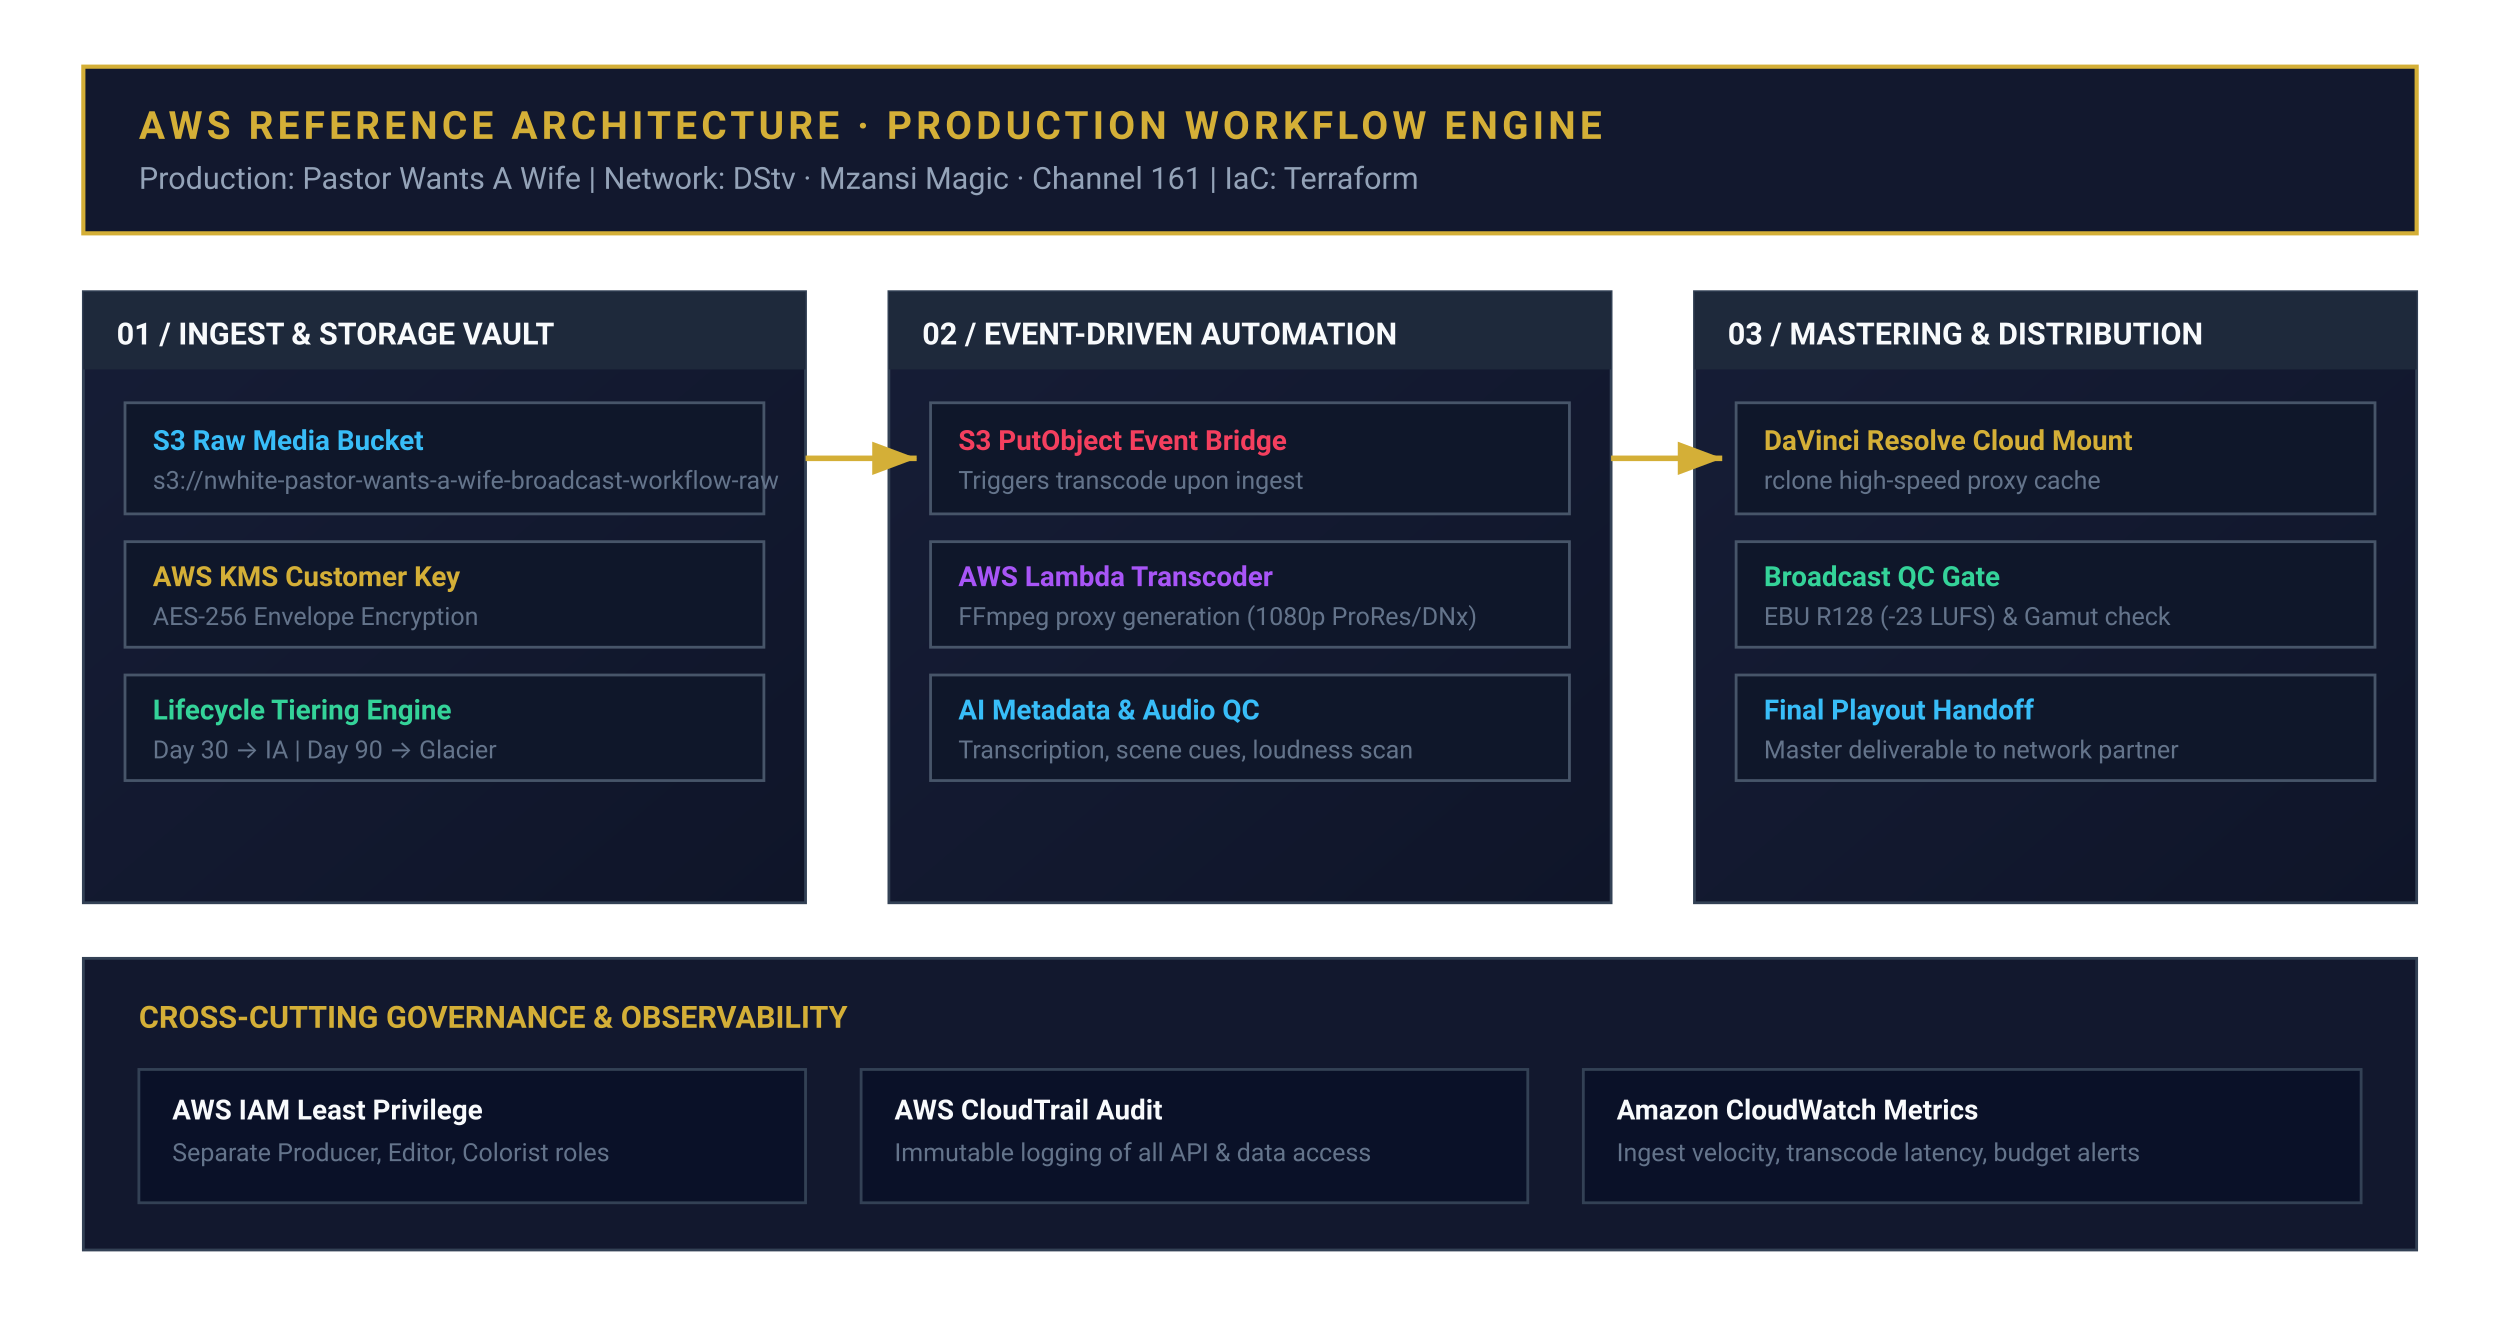
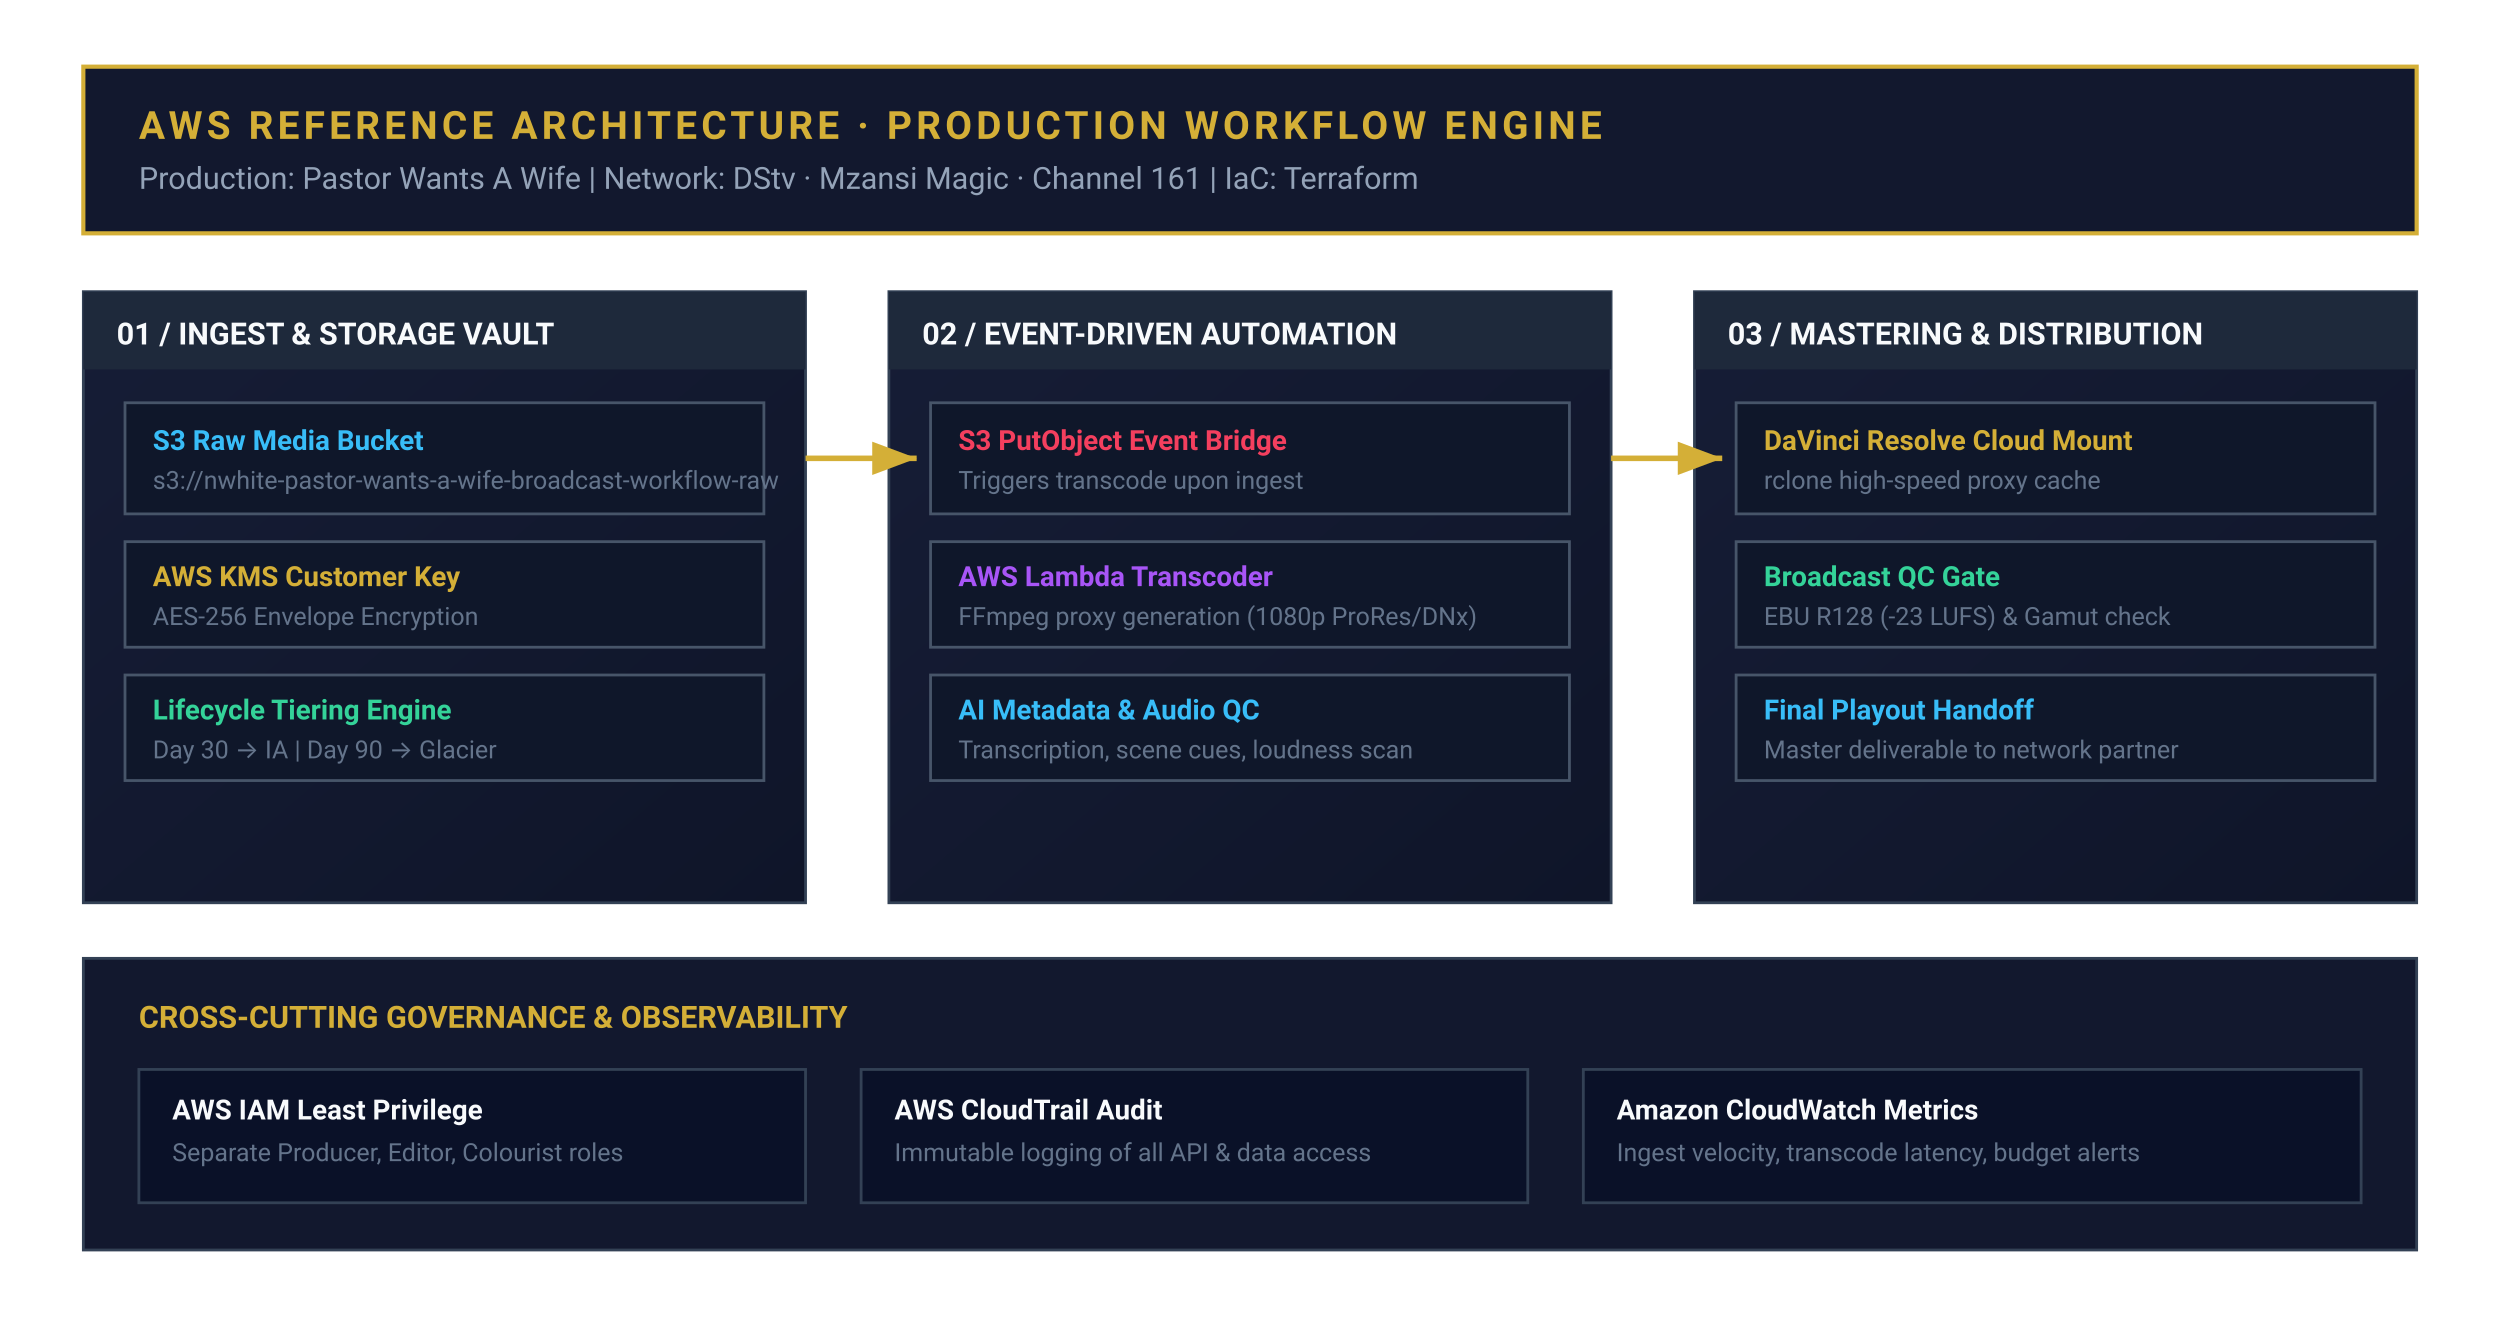
- <svg xmlns="http://www.w3.org/2000/svg" viewBox="0 0 900 480" style="background:#0a1128;font-family:system-ui,-apple-system,BlinkMacSystemFont,'Segoe UI',Roboto,sans-serif">
+ <svg xmlns="http://www.w3.org/2000/svg" width="900" height="480" viewBox="0 0 900 480" style="background:#0a1128;font-family:system-ui,-apple-system,BlinkMacSystemFont,'Segoe UI',Roboto,sans-serif">
  <defs>
    <linearGradient id="goldGrad" x1="0%" y1="0%" x2="100%" y2="100%">
      <stop offset="0%" stop-color="#D4AF37" />
      <stop offset="100%" stop-color="#AA820A" />
    </linearGradient>
    <linearGradient id="cardGrad" x1="0%" y1="0%" x2="100%" y2="100%">
      <stop offset="0%" stop-color="#161d36" />
      <stop offset="100%" stop-color="#0f1529" />
    </linearGradient>
    <marker id="arrow" markerWidth="8" markerHeight="6" refX="8" refY="3" orient="auto">
      <polygon points="0 0, 8 3, 0 6" fill="#D4AF37" />
    </marker>
  </defs>
  <rect x="30" y="24" width="840" height="60" rx="0" fill="#12182e" stroke="#D4AF37" stroke-width="1.5" />
  <text x="50" y="50" fill="#D4AF37" font-size="14" font-weight="700" letter-spacing="1.5">AWS REFERENCE ARCHITECTURE · PRODUCTION WORKFLOW ENGINE</text>
  <text x="50" y="68" fill="#94A3B8" font-size="11">Production: Pastor Wants A Wife | Network: DStv · Mzansi Magic · Channel 161 | IaC: Terraform</text>
  <rect x="30" y="105" width="260" height="220" rx="0" fill="url(#cardGrad)" stroke="#334155" stroke-width="1" />
  <rect x="30" y="105" width="260" height="28" rx="0" fill="#1e293b" />
  <text x="42" y="124" fill="#F8FAFC" font-size="11" font-weight="600">01 / INGEST &amp; STORAGE VAULT</text>
  <rect x="45" y="145" width="230" height="40" rx="0" fill="#0f172a" stroke="#475569" stroke-width="1" />
  <text x="55" y="162" fill="#38BDF8" font-size="10" font-weight="600">S3 Raw Media Bucket</text>
  <text x="55" y="176" fill="#64748B" font-size="9">s3://nwhite-pastor-wants-a-wife-broadcast-workflow-raw</text>
  <rect x="45" y="195" width="230" height="38" rx="0" fill="#0f172a" stroke="#475569" stroke-width="1" />
  <text x="55" y="211" fill="#D4AF37" font-size="10" font-weight="600">AWS KMS Customer Key</text>
  <text x="55" y="225" fill="#64748B" font-size="9">AES-256 Envelope Encryption</text>
  <rect x="45" y="243" width="230" height="38" rx="0" fill="#0f172a" stroke="#475569" stroke-width="1" />
  <text x="55" y="259" fill="#34D399" font-size="10" font-weight="600">Lifecycle Tiering Engine</text>
  <text x="55" y="273" fill="#64748B" font-size="9">Day 30 → IA | Day 90 → Glacier</text>
  <rect x="320" y="105" width="260" height="220" rx="0" fill="url(#cardGrad)" stroke="#334155" stroke-width="1" />
  <rect x="320" y="105" width="260" height="28" rx="0" fill="#1e293b" />
  <text x="332" y="124" fill="#F8FAFC" font-size="11" font-weight="600">02 / EVENT-DRIVEN AUTOMATION</text>
  <rect x="335" y="145" width="230" height="40" rx="0" fill="#0f172a" stroke="#475569" stroke-width="1" />
  <text x="345" y="162" fill="#F43F5E" font-size="10" font-weight="600">S3 PutObject Event Bridge</text>
  <text x="345" y="176" fill="#64748B" font-size="9">Triggers transcode upon ingest</text>
  <rect x="335" y="195" width="230" height="38" rx="0" fill="#0f172a" stroke="#475569" stroke-width="1" />
  <text x="345" y="211" fill="#A855F7" font-size="10" font-weight="600">AWS Lambda Transcoder</text>
  <text x="345" y="225" fill="#64748B" font-size="9">FFmpeg proxy generation (1080p ProRes/DNx)</text>
  <rect x="335" y="243" width="230" height="38" rx="0" fill="#0f172a" stroke="#475569" stroke-width="1" />
  <text x="345" y="259" fill="#38BDF8" font-size="10" font-weight="600">AI Metadata &amp; Audio QC</text>
  <text x="345" y="273" fill="#64748B" font-size="9">Transcription, scene cues, loudness scan</text>
  <rect x="610" y="105" width="260" height="220" rx="0" fill="url(#cardGrad)" stroke="#334155" stroke-width="1" />
  <rect x="610" y="105" width="260" height="28" rx="0" fill="#1e293b" />
  <text x="622" y="124" fill="#F8FAFC" font-size="11" font-weight="600">03 / MASTERING &amp; DISTRIBUTION</text>
  <rect x="625" y="145" width="230" height="40" rx="0" fill="#0f172a" stroke="#475569" stroke-width="1" />
  <text x="635" y="162" fill="#D4AF37" font-size="10" font-weight="600">DaVinci Resolve Cloud Mount</text>
  <text x="635" y="176" fill="#64748B" font-size="9">rclone high-speed proxy cache</text>
  <rect x="625" y="195" width="230" height="38" rx="0" fill="#0f172a" stroke="#475569" stroke-width="1" />
  <text x="635" y="211" fill="#34D399" font-size="10" font-weight="600">Broadcast QC Gate</text>
  <text x="635" y="225" fill="#64748B" font-size="9">EBU R128 (-23 LUFS) &amp; Gamut check</text>
  <rect x="625" y="243" width="230" height="38" rx="0" fill="#0f172a" stroke="#475569" stroke-width="1" />
  <text x="635" y="259" fill="#38BDF8" font-size="10" font-weight="600">Final Playout Handoff</text>
  <text x="635" y="273" fill="#64748B" font-size="9">Master deliverable to network partner</text>
  <line x1="290" y1="165" x2="330" y2="165" stroke="#D4AF37" stroke-width="2" marker-end="url(#arrow)" />
  <line x1="580" y1="165" x2="620" y2="165" stroke="#D4AF37" stroke-width="2" marker-end="url(#arrow)" />
  <rect x="30" y="345" width="840" height="105" rx="0" fill="#12182e" stroke="#334155" stroke-width="1" />
  <text x="50" y="370" fill="#D4AF37" font-size="11" font-weight="700">CROSS-CUTTING GOVERNANCE &amp; OBSERVABILITY</text>
  <rect x="50" y="385" width="240" height="48" rx="0" fill="#0a1128" stroke="#334155" stroke-width="1" />
  <text x="62" y="403" fill="#F8FAFC" font-size="10" font-weight="600">AWS IAM Least Privilege</text>
-   <text x="62" y="418" fill="#64748B" font-size="9">Separate Producer, Editor, Colorist roles</text>
+   <text x="62" y="418" fill="#64748B" font-size="9">Separate Producer, Editor, Colourist roles</text>
  <rect x="310" y="385" width="240" height="48" rx="0" fill="#0a1128" stroke="#334155" stroke-width="1" />
  <text x="322" y="403" fill="#F8FAFC" font-size="10" font-weight="600">AWS CloudTrail Audit</text>
  <text x="322" y="418" fill="#64748B" font-size="9">Immutable logging of all API &amp; data access</text>
  <rect x="570" y="385" width="280" height="48" rx="0" fill="#0a1128" stroke="#334155" stroke-width="1" />
  <text x="582" y="403" fill="#F8FAFC" font-size="10" font-weight="600">Amazon CloudWatch Metrics</text>
  <text x="582" y="418" fill="#64748B" font-size="9">Ingest velocity, transcode latency, budget alerts</text>
</svg>
